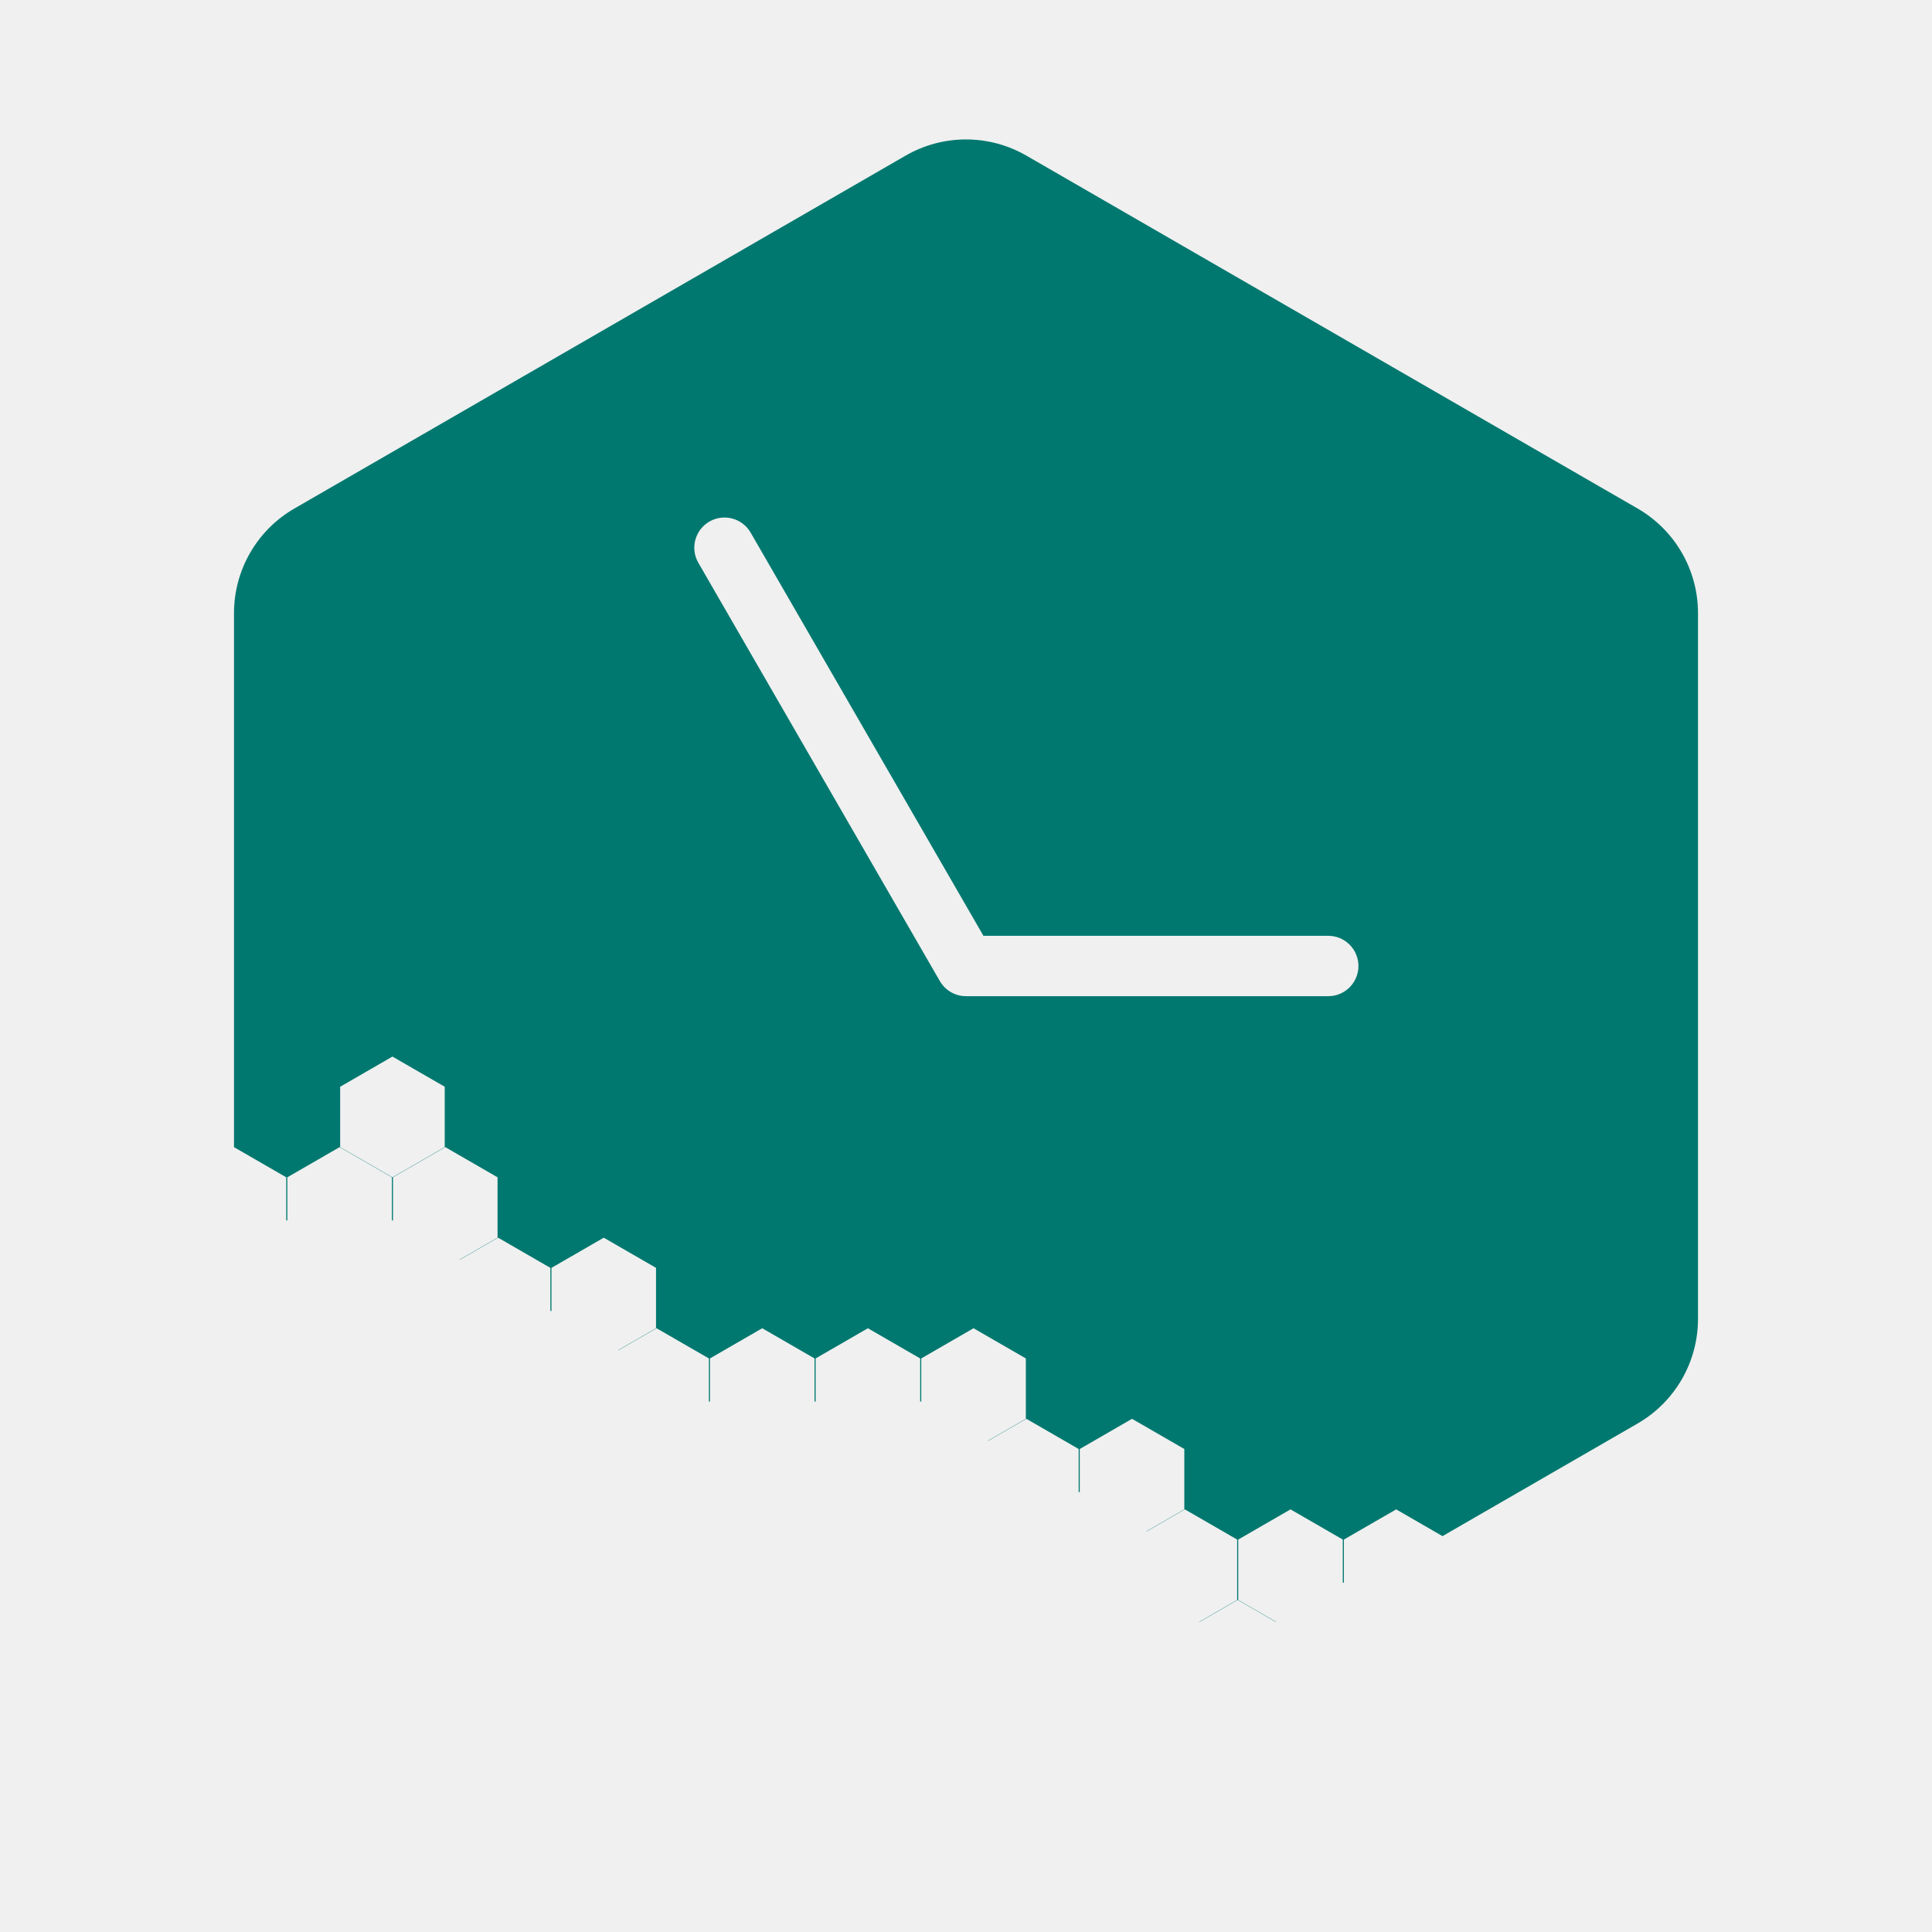
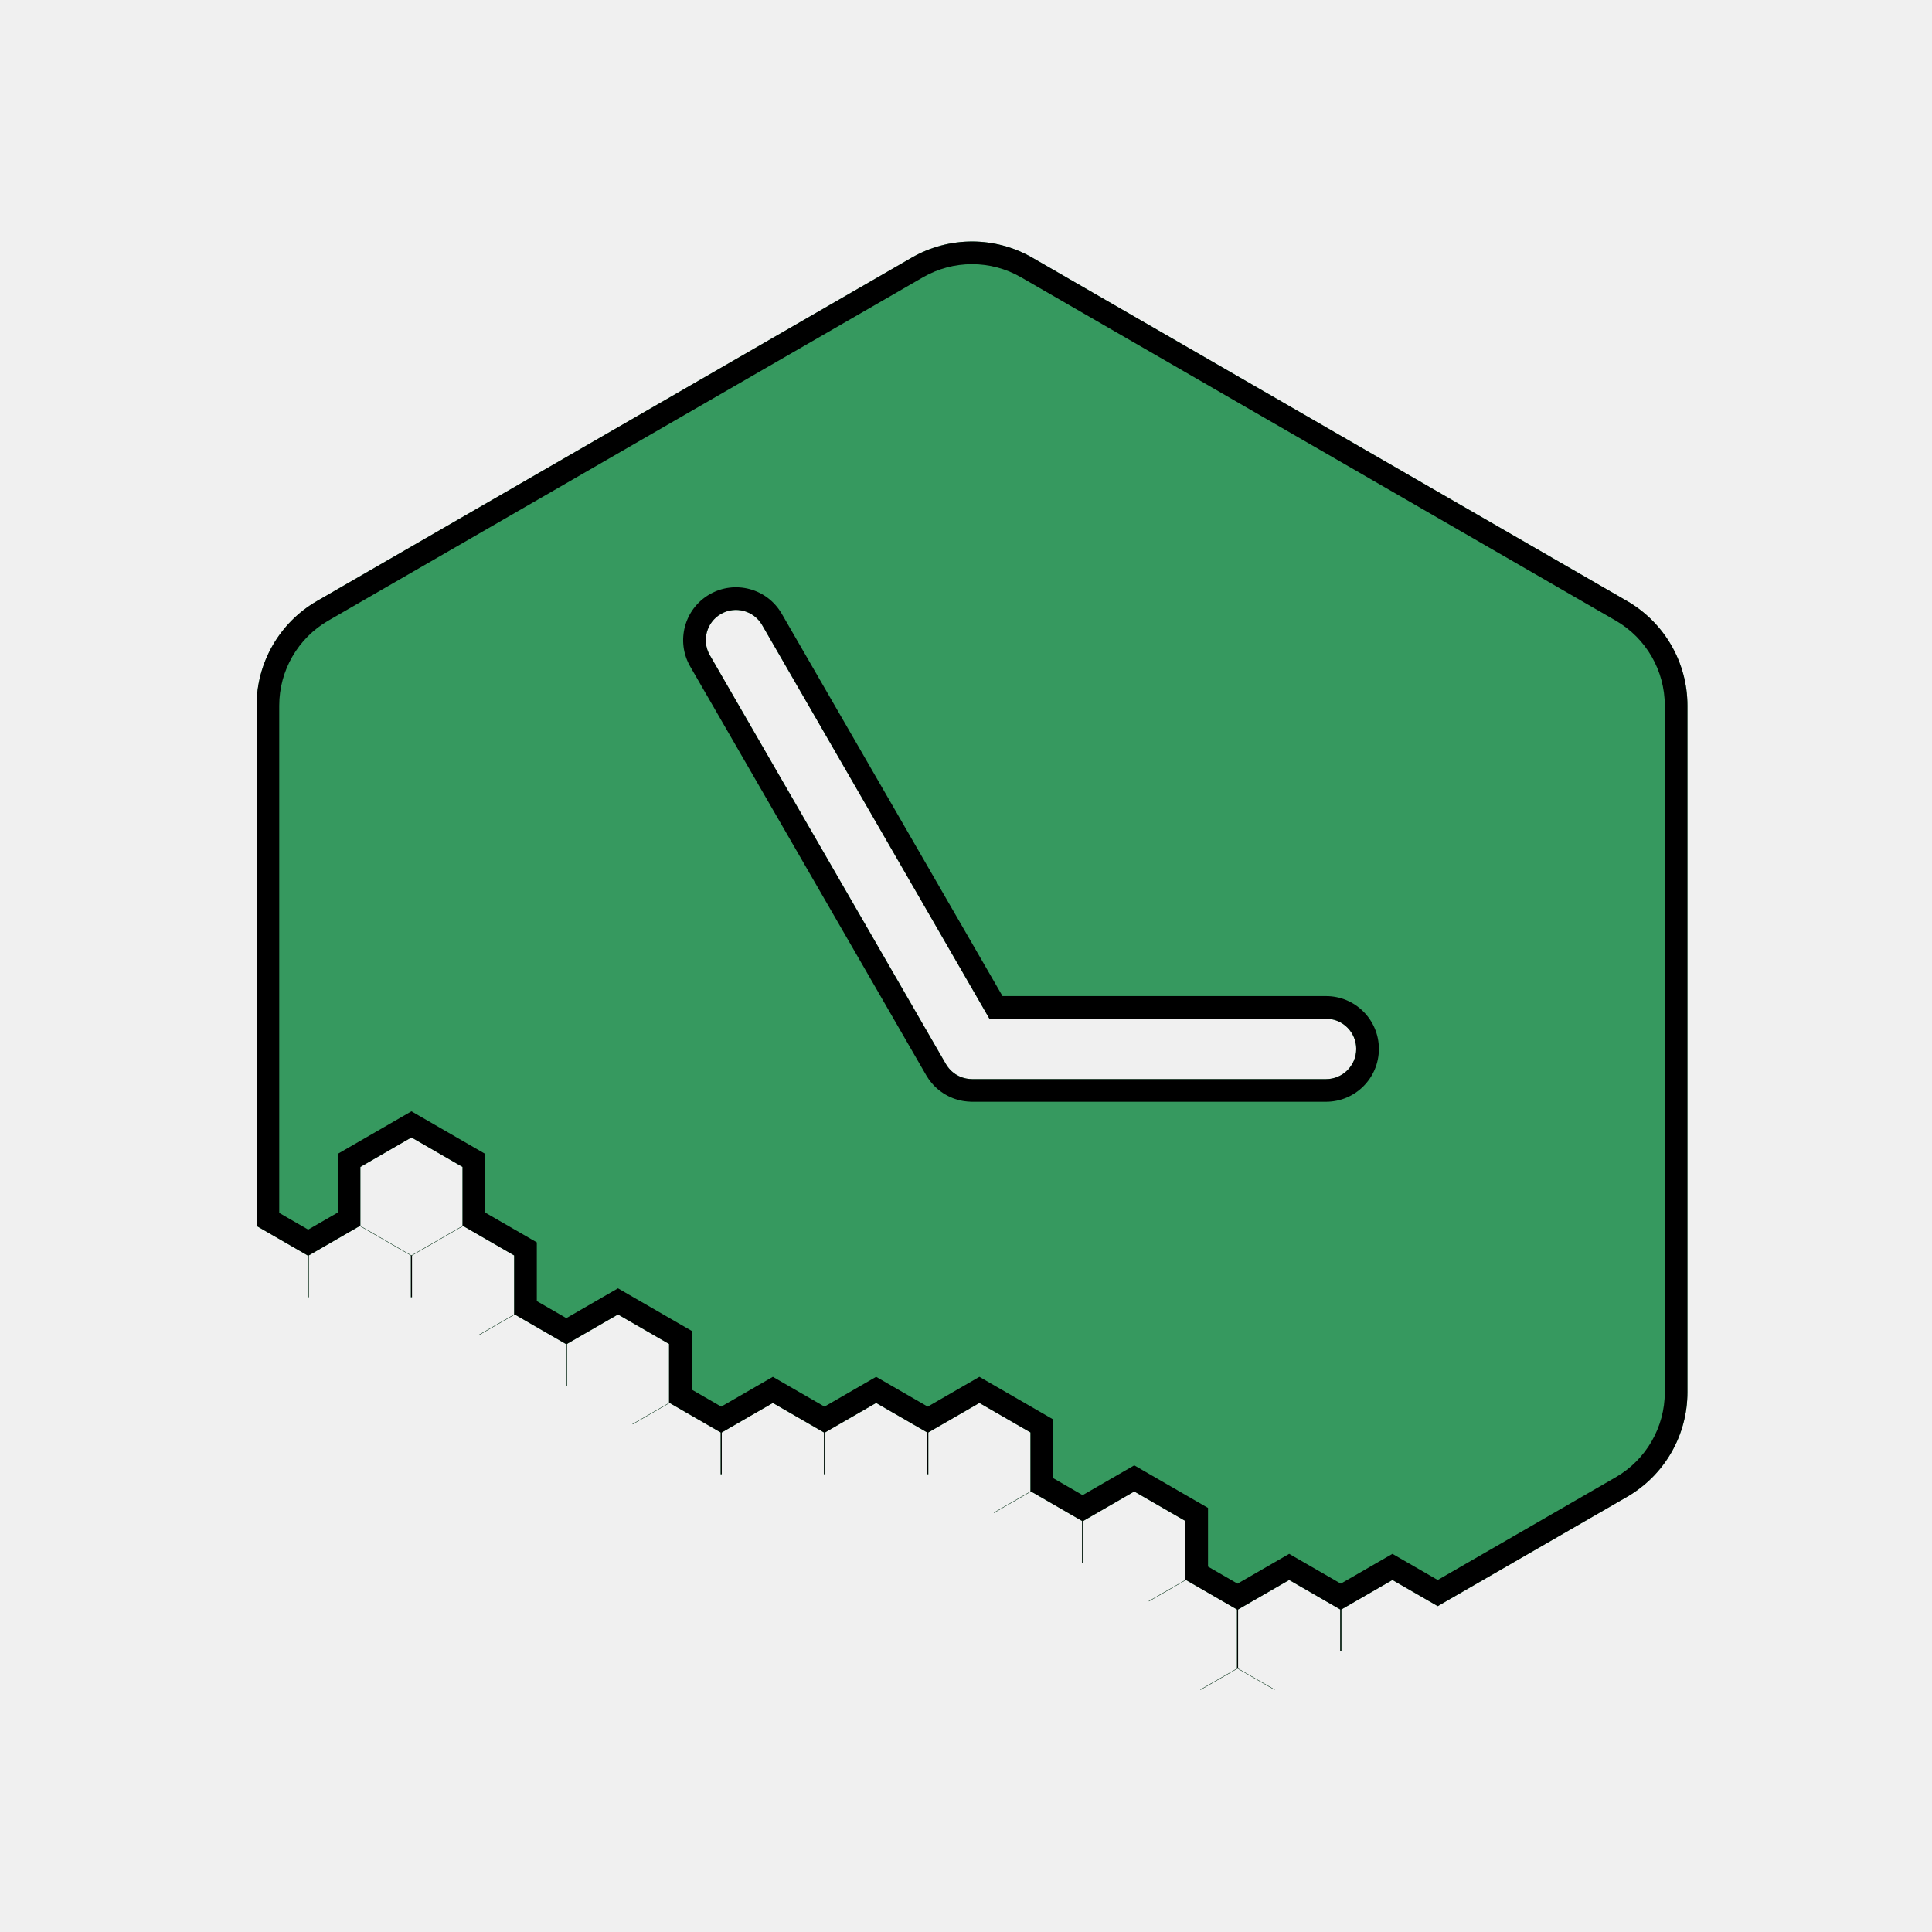
<svg xmlns="http://www.w3.org/2000/svg" width="128" height="128" viewBox="0 0 128 128" fill="none">
-   <path d="M60 10.31C62.475 8.881 65.525 8.881 68 10.31L108.497 33.691C110.972 35.12 112.497 37.761 112.497 40.62V87.381C112.497 90.239 110.972 92.881 108.497 94.31L95.569 101.773L92.5 100L89.036 102V104.867L89 104.846L88.964 104.867V102L85.5 100L82.036 102V106L84.536 107.444V107.464L82 106L79.464 107.464V107.444L81.964 106V102L78.5 100L75.964 101.464V101.444L78.464 100V96L75 94L71.536 96V98.867L71.5 98.846L71.464 98.867V96L68 94L65.464 95.464V95.444L67.964 94V90L64.5 88L61.036 90V92.867L61 92.846L60.964 92.867V90L57.5 88L54.036 90V92.867L54 92.846L53.964 92.867V90L50.5 88L47.036 90V92.867L47 92.846L46.964 92.867V90L43.5 88L40.964 89.464V89.444L43.464 88V84L40 82L36.536 84V86.867L36.5 86.846L36.464 86.867V84L33 82L30.464 83.464V83.444L32.964 82V78L29.5 76L26.036 78V80.867L26 80.846L25.964 80.867V78L22.5 76L19.036 78V80.867L19 80.846L18.964 80.867V78L15.503 76.001V40.62C15.503 37.761 17.028 35.12 19.503 33.691L60 10.31ZM22.536 72V76L26 78L29.464 76V72L26 70L22.536 72ZM49.732 35.288C49.18 34.331 47.957 34.003 47 34.555C46.043 35.107 45.715 36.331 46.268 37.288L62.268 65C62.279 65.02 62.293 65.038 62.305 65.057C62.322 65.085 62.34 65.113 62.358 65.14C62.38 65.172 62.403 65.202 62.427 65.232C62.443 65.253 62.459 65.273 62.477 65.293C62.5 65.321 62.524 65.347 62.548 65.373C62.569 65.395 62.592 65.418 62.614 65.44C62.638 65.463 62.662 65.485 62.687 65.506C62.711 65.527 62.736 65.548 62.761 65.568C62.785 65.587 62.81 65.605 62.835 65.624C62.864 65.644 62.893 65.664 62.923 65.683C62.947 65.698 62.971 65.713 62.995 65.727C63.026 65.745 63.058 65.762 63.09 65.779C63.113 65.79 63.136 65.802 63.159 65.813C63.197 65.831 63.235 65.847 63.274 65.862C63.294 65.869 63.314 65.877 63.334 65.884C63.373 65.898 63.413 65.911 63.454 65.922C63.48 65.93 63.505 65.936 63.531 65.943C63.565 65.951 63.598 65.958 63.632 65.964C63.669 65.971 63.706 65.977 63.744 65.982C63.77 65.985 63.796 65.988 63.822 65.991C63.86 65.994 63.898 65.995 63.935 65.996C63.957 65.997 63.978 66 64 66H88C89.104 66 90 65.105 90 64C90 62.896 89.105 62 88 62H65.155L49.732 35.288Z" fill="#00786F" />
-   <style>@media (prefers-color-scheme: light) { :root { filter: none; } }
- @media (prefers-color-scheme: dark) { :root { filter: contrast(1) brightness(1.2); } }
- </style>
+   <mask id="path-1-inside-1_36_134" fill="white">
+     <path d="M60.398 17.073C62.874 15.644 65.923 15.644 68.398 17.073L107.797 39.819C110.272 41.248 111.797 43.89 111.797 46.748V92.241C111.797 95.099 110.272 97.74 107.797 99.169L95.253 106.41L92.252 104.678L88.866 106.633V109.408L88.831 109.388L88.797 109.408V106.633L85.411 104.678L82.025 106.633V110.543L84.445 111.938V111.959L81.99 110.543L79.534 111.96V111.939L81.955 110.543V106.633L78.569 104.678L76.113 106.095V106.075L78.534 104.678V100.769L75.148 98.814L71.763 100.769V103.544L71.728 103.524L71.693 103.544V100.769L68.308 98.814L65.852 100.232V100.212L68.272 98.814V94.905L64.887 92.95L61.501 94.905V97.679L61.466 97.66L61.431 97.679V94.905L58.045 92.95L54.66 94.905V97.68L54.624 97.66L54.59 97.679V94.905L51.204 92.95L47.818 94.905V97.679L47.783 97.66L47.748 97.679V94.905L44.362 92.95L41.907 94.367V94.347L44.327 92.95V89.041L40.942 87.087L37.557 89.041V91.815L37.522 91.796L37.486 91.815V89.041L34.101 87.087L31.645 88.504V88.483L34.065 87.087V83.177L30.68 81.222L27.294 83.177V85.952L27.259 85.932L27.224 85.952V83.177L23.839 81.222L20.453 83.177V85.952L20.418 85.932L20.383 85.952V83.177L17 81.223V46.748C17 43.89 18.525 41.248 21 39.819L60.398 17.073ZM23.874 77.313V81.222L27.259 83.177L30.645 81.222V77.313L27.259 75.358L23.874 77.313ZM50.492 41.409C49.94 40.453 48.717 40.124 47.761 40.676C46.804 41.229 46.476 42.452 47.028 43.409L62.666 70.493C62.672 70.503 62.68 70.512 62.685 70.522C62.712 70.566 62.739 70.609 62.769 70.651C62.778 70.665 62.788 70.678 62.798 70.691C62.825 70.727 62.853 70.762 62.883 70.797C62.902 70.819 62.922 70.841 62.942 70.862C62.965 70.886 62.986 70.91 63.01 70.932C63.036 70.957 63.063 70.98 63.09 71.004C63.112 71.023 63.134 71.041 63.156 71.059C63.182 71.08 63.209 71.1 63.236 71.119C63.264 71.138 63.291 71.158 63.319 71.177C63.341 71.19 63.363 71.204 63.386 71.216C63.422 71.238 63.46 71.259 63.498 71.278C63.515 71.287 63.532 71.295 63.55 71.303C63.589 71.322 63.629 71.339 63.67 71.355C63.692 71.364 63.714 71.372 63.736 71.38C63.773 71.393 63.811 71.404 63.849 71.415C63.875 71.422 63.902 71.429 63.929 71.435C63.965 71.444 64.002 71.453 64.04 71.46C64.067 71.465 64.095 71.468 64.122 71.471C64.156 71.476 64.189 71.481 64.224 71.484C64.26 71.487 64.297 71.489 64.334 71.49C64.355 71.491 64.377 71.494 64.398 71.494H87.855C88.959 71.494 89.854 70.598 89.855 69.494C89.855 68.389 88.959 67.494 87.855 67.494H65.553L50.492 41.409Z" />
+   </mask>
+   <path d="M60.398 17.073C62.874 15.644 65.923 15.644 68.398 17.073L107.797 39.819C110.272 41.248 111.797 43.89 111.797 46.748V92.241C111.797 95.099 110.272 97.74 107.797 99.169L95.253 106.41L92.252 104.678L88.866 106.633V109.408L88.831 109.388L88.797 109.408V106.633L85.411 104.678L82.025 106.633V110.543L84.445 111.938V111.959L81.99 110.543L79.534 111.96V111.939L81.955 110.543V106.633L78.569 104.678L76.113 106.095V106.075L78.534 104.678V100.769L75.148 98.814L71.763 100.769V103.544L71.728 103.524L71.693 103.544V100.769L68.308 98.814L65.852 100.232V100.212L68.272 98.814V94.905L64.887 92.95L61.501 94.905V97.679L61.466 97.66L61.431 97.679V94.905L58.045 92.95L54.66 94.905V97.68L54.624 97.66L54.59 97.679V94.905L51.204 92.95L47.818 94.905V97.679L47.783 97.66L47.748 97.679V94.905L44.362 92.95L41.907 94.367V94.347L44.327 92.95V89.041L40.942 87.087L37.557 89.041V91.815L37.522 91.796L37.486 91.815V89.041L34.101 87.087L31.645 88.504V88.483L34.065 87.087V83.177L30.68 81.222L27.294 83.177V85.952L27.259 85.932L27.224 85.952V83.177L23.839 81.222L20.453 83.177V85.952L20.418 85.932L20.383 85.952V83.177L17 81.223V46.748C17 43.89 18.525 41.248 21 39.819L60.398 17.073ZM23.874 77.313V81.222L27.259 83.177L30.645 81.222V77.313L27.259 75.358L23.874 77.313ZM50.492 41.409C49.94 40.453 48.717 40.124 47.761 40.676C46.804 41.229 46.476 42.452 47.028 43.409L62.666 70.493C62.672 70.503 62.68 70.512 62.685 70.522C62.712 70.566 62.739 70.609 62.769 70.651C62.778 70.665 62.788 70.678 62.798 70.691C62.825 70.727 62.853 70.762 62.883 70.797C62.902 70.819 62.922 70.841 62.942 70.862C62.965 70.886 62.986 70.91 63.01 70.932C63.036 70.957 63.063 70.98 63.09 71.004C63.112 71.023 63.134 71.041 63.156 71.059C63.182 71.08 63.209 71.1 63.236 71.119C63.264 71.138 63.291 71.158 63.319 71.177C63.341 71.19 63.363 71.204 63.386 71.216C63.422 71.238 63.46 71.259 63.498 71.278C63.515 71.287 63.532 71.295 63.55 71.303C63.589 71.322 63.629 71.339 63.67 71.355C63.692 71.364 63.714 71.372 63.736 71.38C63.773 71.393 63.811 71.404 63.849 71.415C63.875 71.422 63.902 71.429 63.929 71.435C63.965 71.444 64.002 71.453 64.04 71.46C64.067 71.465 64.095 71.468 64.122 71.471C64.156 71.476 64.189 71.481 64.224 71.484C64.26 71.487 64.297 71.489 64.334 71.49C64.355 71.491 64.377 71.494 64.398 71.494H87.855C88.959 71.494 89.854 70.598 89.855 69.494C89.855 68.389 88.959 67.494 87.855 67.494H65.553L50.492 41.409Z" fill="#36995F" />
+   <path d="M60.398 17.073L59.648 15.774L59.648 15.774L60.398 17.073ZM68.398 17.073L67.648 18.372L67.648 18.372L68.398 17.073ZM107.797 39.819L108.547 38.52L108.547 38.52L107.797 39.819ZM111.797 92.241L113.297 92.241V92.241H111.797ZM107.797 99.169L108.547 100.468L108.547 100.468L107.797 99.169ZM95.253 106.41L94.503 107.709L95.253 108.142L96.003 107.709L95.253 106.41ZM92.252 104.678L93.002 103.379L92.252 102.947L91.502 103.379L92.252 104.678ZM88.866 106.633L88.116 105.333L87.366 105.766V106.633H88.866ZM88.866 109.408L88.138 110.719L90.366 111.957V109.408H88.866ZM88.831 109.388L89.559 108.077L88.821 107.667L88.087 108.086L88.831 109.388ZM88.797 109.408H87.297V111.993L89.541 110.71L88.797 109.408ZM88.797 106.633H90.297V105.766L89.547 105.333L88.797 106.633ZM85.411 104.678L86.161 103.379L85.411 102.947L84.661 103.379L85.411 104.678ZM82.025 106.633L81.276 105.333L80.525 105.766V106.633H82.025ZM82.025 110.543H80.525V111.409L81.276 111.842L82.025 110.543ZM84.445 111.938H85.945V111.072L85.195 110.639L84.445 111.938ZM84.445 111.959L83.696 113.258L85.945 114.555V111.959H84.445ZM81.99 110.543L82.74 109.243L81.99 108.811L81.241 109.243L81.99 110.543ZM79.534 111.96H78.034V114.557L80.284 113.259L79.534 111.96ZM79.534 111.939L78.785 110.64L78.034 111.073V111.939H79.534ZM81.955 110.543L82.705 111.842L83.455 111.409V110.543H81.955ZM81.955 106.633H83.455V105.766L82.705 105.333L81.955 106.633ZM78.569 104.678L79.319 103.379L78.57 102.947L77.82 103.379L78.569 104.678ZM76.113 106.095H74.613V108.693L76.863 107.395L76.113 106.095ZM76.113 106.075L75.364 104.776L74.613 105.209V106.075H76.113ZM78.534 104.678L79.284 105.978L80.034 105.545V104.678H78.534ZM78.534 100.769H80.034V99.903L79.284 99.47L78.534 100.769ZM75.148 98.814L75.898 97.515L75.148 97.082L74.398 97.515L75.148 98.814ZM71.763 100.769L71.013 99.47L70.263 99.903V100.769H71.763ZM71.763 103.544L71.034 104.855L73.263 106.093V103.544H71.763ZM71.728 103.524L72.456 102.213L71.717 101.802L70.983 102.222L71.728 103.524ZM71.693 103.544H70.193V106.128L72.438 104.846L71.693 103.544ZM71.693 100.769H73.193V99.903L72.444 99.47L71.693 100.769ZM68.308 98.814L69.058 97.515L68.308 97.082L67.558 97.515L68.308 98.814ZM65.852 100.232H64.352V102.83L66.602 101.531L65.852 100.232ZM65.852 100.212L65.102 98.912L64.352 99.346V100.212H65.852ZM68.272 98.814L69.022 100.113L69.772 99.68V98.814H68.272ZM68.272 94.905H69.772V94.039L69.023 93.606L68.272 94.905ZM64.887 92.95L65.637 91.651L64.887 91.218L64.137 91.651L64.887 92.95ZM61.501 94.905L60.751 93.606L60.001 94.039V94.905H61.501ZM61.501 97.679L60.773 98.991L63.001 100.229V97.679H61.501ZM61.466 97.66L62.194 96.349L61.466 95.944L60.737 96.349L61.466 97.66ZM61.431 97.679H59.931V100.229L62.159 98.991L61.431 97.679ZM61.431 94.905H62.931V94.039L62.181 93.606L61.431 94.905ZM58.045 92.95L58.795 91.651L58.045 91.218L57.295 91.651L58.045 92.95ZM54.66 94.905L53.91 93.606L53.16 94.039V94.905H54.66ZM54.66 97.68L53.92 98.985L56.16 100.257V97.68H54.66ZM54.624 97.66L55.364 96.355L54.621 95.934L53.88 96.358L54.624 97.66ZM54.59 97.679H53.09V100.264L55.334 98.982L54.59 97.679ZM54.59 94.905H56.09V94.039L55.34 93.606L54.59 94.905ZM51.204 92.95L51.954 91.651L51.204 91.218L50.454 91.651L51.204 92.95ZM47.818 94.905L47.068 93.606L46.318 94.039V94.905H47.818ZM47.818 97.679L47.09 98.991L49.318 100.229V97.679H47.818ZM47.783 97.66L48.512 96.349L47.783 95.944L47.055 96.349L47.783 97.66ZM47.748 97.679H46.248V100.229L48.477 98.991L47.748 97.679ZM47.748 94.905H49.248V94.039L48.498 93.606L47.748 94.905ZM44.362 92.95L45.112 91.651L44.362 91.218L43.612 91.651L44.362 92.95ZM41.907 94.367H40.407V96.965L42.657 95.666L41.907 94.367ZM41.907 94.347L41.157 93.048L40.407 93.481V94.347H41.907ZM44.327 92.95L45.077 94.249L45.827 93.816V92.95H44.327ZM44.327 89.041H45.827V88.175L45.077 87.742L44.327 89.041ZM40.942 87.087L41.692 85.788L40.943 85.355L40.193 85.787L40.942 87.087ZM37.557 89.041L36.807 87.742L36.057 88.175V89.041H37.557ZM37.557 91.815L36.828 93.126L39.057 94.364V91.815H37.557ZM37.522 91.796L38.25 90.484L37.522 90.08L36.793 90.484L37.522 91.796ZM37.486 91.815H35.986V94.364L38.215 93.126L37.486 91.815ZM37.486 89.041H38.986V88.175L38.236 87.742L37.486 89.041ZM34.101 87.087L34.85 85.787L34.101 85.355L33.351 85.787L34.101 87.087ZM31.645 88.504H30.145V91.101L32.394 89.803L31.645 88.504ZM31.645 88.483L30.895 87.184L30.145 87.617V88.483H31.645ZM34.065 87.087L34.815 88.386L35.565 87.953V87.087H34.065ZM34.065 83.177H35.565V82.31L34.815 81.877L34.065 83.177ZM30.68 81.222L31.43 79.923L30.68 79.49L29.93 79.923L30.68 81.222ZM27.294 83.177L26.544 81.877L25.794 82.31V83.177H27.294ZM27.294 85.952L26.566 87.263L28.794 88.501V85.952H27.294ZM27.259 85.932L27.987 84.621L27.259 84.216L26.53 84.621L27.259 85.932ZM27.224 85.952H25.724V88.501L27.952 87.263L27.224 85.952ZM27.224 83.177H28.724V82.31L27.974 81.877L27.224 83.177ZM23.839 81.222L24.589 79.923L23.839 79.49L23.089 79.923L23.839 81.222ZM20.453 83.177L19.703 81.877L18.953 82.31V83.177H20.453ZM20.453 85.952L19.725 87.263L21.953 88.501V85.952H20.453ZM20.418 85.932L21.146 84.621L20.418 84.216L19.689 84.621L20.418 85.932ZM20.383 85.952H18.883V88.501L21.111 87.263L20.383 85.952ZM20.383 83.177H21.883V82.311L21.133 81.877L20.383 83.177ZM17 81.223H15.5V82.089L16.25 82.522L17 81.223ZM21 39.819L20.25 38.52L20.25 38.52L21 39.819ZM23.874 77.313L23.124 76.014L22.374 76.447V77.313H23.874ZM23.874 81.222H22.374V82.088L23.124 82.521L23.874 81.222ZM27.259 83.177L26.509 84.475L27.259 84.908L28.009 84.476L27.259 83.177ZM30.645 81.222L31.394 82.522L32.145 82.089V81.222H30.645ZM30.645 77.313H32.145V76.447L31.395 76.014L30.645 77.313ZM27.259 75.358L28.009 74.059L27.259 73.626L26.509 74.059L27.259 75.358ZM50.492 41.409L51.791 40.659L51.791 40.659L50.492 41.409ZM47.761 40.676L47.011 39.377L47.011 39.377L47.761 40.676ZM47.028 43.409L45.729 44.159L45.729 44.159L47.028 43.409ZM62.666 70.493L63.965 69.743L63.965 69.743L62.666 70.493ZM62.685 70.522L61.4 71.294L61.4 71.296L62.685 70.522ZM62.769 70.651L63.992 69.784L63.991 69.781L62.769 70.651ZM62.798 70.691L61.596 71.589L61.598 71.591L62.798 70.691ZM62.883 70.797L64.021 69.82L64.02 69.818L62.883 70.797ZM62.942 70.862L61.849 71.889L61.85 71.89L62.942 70.862ZM63.01 70.932L64.052 69.853L64.052 69.853L63.01 70.932ZM63.09 71.004L64.073 69.87L64.072 69.87L63.09 71.004ZM63.156 71.059L62.223 72.234L62.225 72.235L63.156 71.059ZM63.236 71.119L64.11 69.899L64.108 69.898L63.236 71.119ZM63.319 71.177L62.509 72.439L62.511 72.44L63.319 71.177ZM63.386 71.216L64.147 69.924L64.144 69.922L63.386 71.216ZM63.498 71.278L62.822 72.617L62.824 72.618L63.498 71.278ZM63.55 71.303L64.187 69.946L64.185 69.945L63.55 71.303ZM63.67 71.355L63.123 72.752L63.125 72.753L63.67 71.355ZM63.736 71.38L64.233 69.964L64.232 69.964L63.736 71.38ZM63.849 71.415L64.261 69.972L64.26 69.972L63.849 71.415ZM63.929 71.435L63.576 72.893L63.578 72.894L63.929 71.435ZM64.04 71.46L64.309 69.984L64.307 69.984L64.04 71.46ZM64.122 71.471L63.914 72.957L63.917 72.957L64.122 71.471ZM64.224 71.484L64.356 69.99L64.353 69.99L64.224 71.484ZM64.334 71.49L64.285 72.989L64.287 72.989L64.334 71.49ZM87.855 71.494V72.994H87.855L87.855 71.494ZM89.855 69.494L91.355 69.494V69.494H89.855ZM87.855 67.494L87.855 65.994H87.855V67.494ZM65.553 67.494L64.254 68.244L64.687 68.994H65.553V67.494ZM60.398 17.073L61.148 18.372C63.16 17.211 65.637 17.211 67.648 18.372L68.398 17.073L69.148 15.774C66.209 14.077 62.588 14.077 59.648 15.774L60.398 17.073ZM68.398 17.073L67.648 18.372L107.047 41.118L107.797 39.819L108.547 38.52L69.148 15.774L68.398 17.073ZM107.797 39.819L107.047 41.118C109.058 42.279 110.297 44.426 110.297 46.748H111.797H113.297C113.297 43.354 111.486 40.217 108.547 38.52L107.797 39.819ZM111.797 46.748H110.297V92.241H111.797H113.297V46.748H111.797ZM111.797 92.241L110.297 92.241C110.297 94.563 109.058 96.709 107.047 97.87L107.797 99.169L108.547 100.468C111.486 98.771 113.297 95.635 113.297 92.241L111.797 92.241ZM107.797 99.169L107.047 97.87L94.503 105.111L95.253 106.41L96.003 107.709L108.547 100.468L107.797 99.169ZM95.253 106.41L96.002 105.111L93.002 103.379L92.252 104.678L91.502 105.978L94.503 107.709L95.253 106.41ZM92.252 104.678L91.502 103.379L88.116 105.333L88.866 106.633L89.616 107.932L93.002 105.978L92.252 104.678ZM88.866 106.633H87.366V109.408H88.866H90.366V106.633H88.866ZM88.866 109.408L89.595 108.097L89.559 108.077L88.831 109.388L88.103 110.7L88.138 110.719L88.866 109.408ZM88.831 109.388L88.087 108.086L88.053 108.106L88.797 109.408L89.541 110.71L89.575 110.691L88.831 109.388ZM88.797 109.408H90.297V106.633H88.797H87.297V109.408H88.797ZM88.797 106.633L89.547 105.333L86.161 103.379L85.411 104.678L84.661 105.978L88.047 107.932L88.797 106.633ZM85.411 104.678L84.661 103.379L81.276 105.333L82.025 106.633L82.775 107.932L86.161 105.978L85.411 104.678ZM82.025 106.633H80.525V110.543H82.025H83.525V106.633H82.025ZM82.025 110.543L81.276 111.842L83.696 113.238L84.445 111.938L85.195 110.639L82.775 109.243L82.025 110.543ZM84.445 111.938H82.945V111.959H84.445H85.945V111.938H84.445ZM84.445 111.959L85.195 110.659L82.74 109.243L81.99 110.543L81.241 111.842L83.696 113.258L84.445 111.959ZM81.99 110.543L81.241 109.243L78.785 110.66L79.534 111.96L80.284 113.259L82.74 111.842L81.99 110.543ZM79.534 111.96H81.034V111.939H79.534H78.034V111.96H79.534ZM79.534 111.939L80.284 113.239L82.705 111.842L81.955 110.543L81.206 109.243L78.785 110.64L79.534 111.939ZM81.955 110.543H83.455V106.633H81.955H80.455V110.543H81.955ZM81.955 106.633L82.705 105.333L79.319 103.379L78.569 104.678L77.82 105.978L81.205 107.932L81.955 106.633ZM78.569 104.678L77.82 103.379L75.364 104.796L76.113 106.095L76.863 107.395L79.319 105.978L78.569 104.678ZM76.113 106.095H77.613V106.075H76.113H74.613V106.095H76.113ZM76.113 106.075L76.863 107.374L79.284 105.978L78.534 104.678L77.785 103.379L75.364 104.776L76.113 106.075ZM78.534 104.678H80.034V100.769H78.534H77.034V104.678H78.534ZM78.534 100.769L79.284 99.47L75.898 97.515L75.148 98.814L74.398 100.113L77.784 102.068L78.534 100.769ZM75.148 98.814L74.398 97.515L71.013 99.47L71.763 100.769L72.513 102.068L75.898 100.113L75.148 98.814ZM71.763 100.769H70.263V103.544H71.763H73.263V100.769H71.763ZM71.763 103.544L72.491 102.232L72.456 102.213L71.728 103.524L70.999 104.835L71.034 104.855L71.763 103.544ZM71.728 103.524L70.983 102.222L70.949 102.241L71.693 103.544L72.438 104.846L72.472 104.827L71.728 103.524ZM71.693 103.544H73.193V100.769H71.693H70.193V103.544H71.693ZM71.693 100.769L72.444 99.47L69.058 97.515L68.308 98.814L67.558 100.113L70.943 102.068L71.693 100.769ZM68.308 98.814L67.558 97.515L65.102 98.933L65.852 100.232L66.602 101.531L69.058 100.113L68.308 98.814ZM65.852 100.232H67.352V100.212H65.852H64.352V100.232H65.852ZM65.852 100.212L66.602 101.511L69.022 100.113L68.272 98.814L67.523 97.515L65.102 98.912L65.852 100.212ZM68.272 98.814H69.772V94.905H68.272H66.772V98.814H68.272ZM68.272 94.905L69.023 93.606L65.637 91.651L64.887 92.95L64.137 94.249L67.522 96.204L68.272 94.905ZM64.887 92.95L64.137 91.651L60.751 93.606L61.501 94.905L62.251 96.204L65.637 94.249L64.887 92.95ZM61.501 94.905H60.001V97.679H61.501H63.001V94.905H61.501ZM61.501 97.679L62.229 96.368L62.194 96.349L61.466 97.66L60.737 98.971L60.773 98.991L61.501 97.679ZM61.466 97.66L60.737 96.349L60.702 96.368L61.431 97.679L62.159 98.991L62.194 98.971L61.466 97.66ZM61.431 97.679H62.931V94.905H61.431H59.931V97.679H61.431ZM61.431 94.905L62.181 93.606L58.795 91.651L58.045 92.95L57.295 94.249L60.681 96.204L61.431 94.905ZM58.045 92.95L57.295 91.651L53.91 93.606L54.66 94.905L55.41 96.204L58.795 94.249L58.045 92.95ZM54.66 94.905H53.16V97.68H54.66H56.16V94.905H54.66ZM54.66 97.68L55.401 96.376L55.364 96.355L54.624 97.66L53.884 98.964L53.92 98.985L54.66 97.68ZM54.624 97.66L53.88 96.358L53.846 96.377L54.59 97.679L55.334 98.982L55.368 98.962L54.624 97.66ZM54.59 97.679H56.09V94.905H54.59H53.09V97.679H54.59ZM54.59 94.905L55.34 93.606L51.954 91.651L51.204 92.95L50.454 94.249L53.84 96.204L54.59 94.905ZM51.204 92.95L50.454 91.651L47.068 93.606L47.818 94.905L48.569 96.204L51.954 94.249L51.204 92.95ZM47.818 94.905H46.318V97.679H47.818H49.318V94.905H47.818ZM47.818 97.679L48.547 96.368L48.512 96.349L47.783 97.66L47.055 98.971L47.09 98.991L47.818 97.679ZM47.783 97.66L47.055 96.349L47.02 96.368L47.748 97.679L48.477 98.991L48.512 98.971L47.783 97.66ZM47.748 97.679H49.248V94.905H47.748H46.248V97.679H47.748ZM47.748 94.905L48.498 93.606L45.112 91.651L44.362 92.95L43.612 94.249L46.998 96.204L47.748 94.905ZM44.362 92.95L43.612 91.651L41.157 93.068L41.907 94.367L42.657 95.666L45.112 94.249L44.362 92.95ZM41.907 94.367H43.407V94.347H41.907H40.407V94.367H41.907ZM41.907 94.347L42.657 95.646L45.077 94.249L44.327 92.95L43.577 91.651L41.157 93.048L41.907 94.347ZM44.327 92.95H45.827V89.041H44.327H42.827V92.95H44.327ZM44.327 89.041L45.077 87.742L41.692 85.788L40.942 87.087L40.192 88.386L43.577 90.34L44.327 89.041ZM40.942 87.087L40.193 85.787L36.807 87.742L37.557 89.041L38.306 90.34L41.692 88.386L40.942 87.087ZM37.557 89.041H36.057V91.815H37.557H39.057V89.041H37.557ZM37.557 91.815L38.285 90.504L38.25 90.484L37.522 91.796L36.793 93.107L36.828 93.126L37.557 91.815ZM37.522 91.796L36.793 90.484L36.758 90.504L37.486 91.815L38.215 93.126L38.25 93.107L37.522 91.796ZM37.486 91.815H38.986V89.041H37.486H35.986V91.815H37.486ZM37.486 89.041L38.236 87.742L34.85 85.787L34.101 87.087L33.351 88.386L36.736 90.34L37.486 89.041ZM34.101 87.087L33.351 85.787L30.895 87.204L31.645 88.504L32.394 89.803L34.85 88.386L34.101 87.087ZM31.645 88.504H33.145V88.483H31.645H30.145V88.504H31.645ZM31.645 88.483L32.394 89.782L34.815 88.386L34.065 87.087L33.316 85.787L30.895 87.184L31.645 88.483ZM34.065 87.087H35.565V83.177H34.065H32.565V87.087H34.065ZM34.065 83.177L34.815 81.877L31.43 79.923L30.68 81.222L29.93 82.522L33.316 84.476L34.065 83.177ZM30.68 81.222L29.93 79.923L26.544 81.877L27.294 83.177L28.044 84.476L31.43 82.522L30.68 81.222ZM27.294 83.177H25.794V85.952H27.294H28.794V83.177H27.294ZM27.294 85.952L28.022 84.641L27.987 84.621L27.259 85.932L26.53 87.244L26.566 87.263L27.294 85.952ZM27.259 85.932L26.53 84.621L26.495 84.641L27.224 85.952L27.952 87.263L27.987 87.244L27.259 85.932ZM27.224 85.952H28.724V83.177H27.224H25.724V85.952H27.224ZM27.224 83.177L27.974 81.877L24.589 79.923L23.839 81.222L23.089 82.521L26.474 84.475L27.224 83.177ZM23.839 81.222L23.089 79.923L19.703 81.877L20.453 83.177L21.203 84.476L24.589 82.522L23.839 81.222ZM20.453 83.177H18.953V85.952H20.453H21.953V83.177H20.453ZM20.453 85.952L21.182 84.641L21.146 84.621L20.418 85.932L19.689 87.244L19.725 87.263L20.453 85.952ZM20.418 85.932L19.689 84.621L19.654 84.641L20.383 85.952L21.111 87.263L21.146 87.244L20.418 85.932ZM20.383 85.952H21.883V83.177H20.383H18.883V85.952H20.383ZM20.383 83.177L21.133 81.877L17.75 79.924L17 81.223L16.25 82.522L19.633 84.475L20.383 83.177ZM17 81.223H18.5V46.748H17H15.5V81.223H17ZM17 46.748H18.5C18.5 44.426 19.739 42.279 21.75 41.118L21 39.819L20.25 38.52C17.311 40.217 15.5 43.354 15.5 46.748H17ZM21 39.819L21.75 41.118L61.148 18.372L60.398 17.073L59.648 15.774L20.25 38.52L21 39.819ZM23.874 77.313H22.374V81.222H23.874H25.374V77.313H23.874ZM23.874 81.222L23.124 82.521L26.509 84.475L27.259 83.177L28.009 81.877L24.624 79.923L23.874 81.222ZM27.259 83.177L28.009 84.476L31.394 82.522L30.645 81.222L29.895 79.923L26.509 81.877L27.259 83.177ZM30.645 81.222H32.145V77.313H30.645H29.145V81.222H30.645ZM30.645 77.313L31.395 76.014L28.009 74.059L27.259 75.358L26.509 76.657L29.894 78.612L30.645 77.313ZM27.259 75.358L26.509 74.059L23.124 76.014L23.874 77.313L24.624 78.612L28.009 76.657L27.259 75.358ZM50.492 41.409L51.791 40.659C50.825 38.986 48.685 38.411 47.011 39.377L47.761 40.676L48.511 41.976C48.749 41.838 49.055 41.919 49.193 42.159L50.492 41.409ZM47.761 40.676L47.011 39.377C45.337 40.344 44.763 42.485 45.729 44.159L47.028 43.409L48.327 42.659C48.19 42.42 48.271 42.114 48.511 41.975L47.761 40.676ZM47.028 43.409L45.729 44.159L61.367 71.243L62.666 70.493L63.965 69.743L48.327 42.659L47.028 43.409ZM62.666 70.493L61.367 71.243C61.39 71.283 61.411 71.315 61.425 71.336C61.438 71.355 61.449 71.371 61.451 71.374C61.453 71.377 61.452 71.375 61.451 71.374C61.45 71.372 61.446 71.367 61.442 71.361C61.434 71.349 61.418 71.325 61.4 71.294L62.685 70.522L63.972 69.75C63.961 69.732 63.95 69.716 63.942 69.702C63.933 69.689 63.925 69.678 63.919 69.669C63.913 69.66 63.909 69.653 63.906 69.649C63.904 69.647 63.903 69.645 63.902 69.644C63.901 69.643 63.901 69.642 63.901 69.642C63.901 69.642 63.901 69.642 63.9 69.641C63.9 69.641 63.902 69.643 63.904 69.647C63.907 69.65 63.911 69.657 63.917 69.665C63.922 69.673 63.929 69.684 63.937 69.697C63.945 69.71 63.955 69.725 63.965 69.743L62.666 70.493ZM62.685 70.522L61.4 71.296C61.432 71.349 61.483 71.431 61.546 71.521L62.769 70.651L63.991 69.781C63.994 69.786 63.994 69.786 63.99 69.78C63.986 69.775 63.981 69.765 63.971 69.749L62.685 70.522ZM62.769 70.651L61.545 71.519C61.566 71.548 61.584 71.573 61.596 71.589L62.798 70.691L64 69.794C63.996 69.789 63.994 69.786 63.992 69.784C63.991 69.782 63.991 69.782 63.992 69.784L62.769 70.651ZM62.798 70.691L61.598 71.591C61.647 71.657 61.697 71.718 61.746 71.775L62.883 70.797L64.02 69.818C64.01 69.807 64.003 69.798 63.998 69.791L62.798 70.691ZM62.883 70.797L61.745 71.773C61.789 71.825 61.831 71.87 61.849 71.889L62.942 70.862L64.036 69.835C64.031 69.83 64.027 69.826 64.024 69.823C64.021 69.82 64.019 69.817 64.018 69.816C64.015 69.813 64.017 69.815 64.021 69.82L62.883 70.797ZM62.942 70.862L61.85 71.89C61.852 71.892 61.855 71.895 61.862 71.903C61.867 71.908 61.876 71.918 61.885 71.927C61.904 71.947 61.933 71.978 61.968 72.012L63.01 70.932L64.052 69.853C64.058 69.859 64.062 69.864 64.065 69.866C64.067 69.869 64.068 69.869 64.066 69.868C64.064 69.866 64.062 69.863 64.056 69.857C64.052 69.852 64.043 69.843 64.035 69.834L62.942 70.862ZM63.01 70.932L61.968 72.011C62.031 72.073 62.102 72.133 62.108 72.138L63.09 71.004L64.072 69.87C64.067 69.866 64.063 69.862 64.059 69.859C64.055 69.856 64.053 69.853 64.05 69.851C64.044 69.846 64.041 69.843 64.039 69.841C64.035 69.838 64.041 69.843 64.052 69.853L63.01 70.932ZM63.09 71.004L62.107 72.137C62.132 72.159 62.174 72.195 62.223 72.234L63.156 71.059L64.089 69.885C64.092 69.887 64.092 69.887 64.089 69.885C64.086 69.882 64.081 69.878 64.073 69.87L63.09 71.004ZM63.156 71.059L62.225 72.235C62.281 72.28 62.333 72.317 62.365 72.34L63.236 71.119L64.108 69.898C64.097 69.891 64.092 69.886 64.088 69.884C64.085 69.881 64.085 69.881 64.088 69.884L63.156 71.059ZM63.236 71.119L62.363 72.338C62.377 72.349 62.441 72.395 62.509 72.439L63.319 71.177L64.13 69.914C64.139 69.92 64.143 69.923 64.139 69.921C64.137 69.919 64.134 69.917 64.129 69.913C64.127 69.912 64.124 69.91 64.121 69.907C64.118 69.905 64.114 69.902 64.11 69.899L63.236 71.119ZM63.319 71.177L62.511 72.44C62.562 72.473 62.611 72.501 62.627 72.511L63.386 71.216L64.144 69.922C64.138 69.919 64.134 69.916 64.13 69.914C64.126 69.912 64.124 69.91 64.122 69.91C64.119 69.908 64.122 69.909 64.127 69.913L63.319 71.177ZM63.386 71.216L62.625 72.509C62.686 72.545 62.752 72.582 62.822 72.617L63.498 71.278L64.175 69.939C64.168 69.936 64.159 69.931 64.147 69.924L63.386 71.216ZM63.498 71.278L62.824 72.618C62.84 72.626 62.875 72.644 62.915 72.662L63.55 71.303L64.185 69.945C64.189 69.946 64.19 69.947 64.188 69.946C64.185 69.944 64.181 69.942 64.172 69.938L63.498 71.278ZM63.55 71.303L62.912 72.661C62.979 72.693 63.049 72.723 63.123 72.752L63.67 71.355L64.217 69.958C64.209 69.955 64.199 69.951 64.187 69.946L63.55 71.303ZM63.67 71.355L63.125 72.753C63.169 72.77 63.208 72.784 63.241 72.795L63.736 71.38L64.232 69.964C64.226 69.962 64.222 69.96 64.219 69.959C64.216 69.958 64.215 69.958 64.215 69.958L63.67 71.355ZM63.736 71.38L63.24 72.795C63.316 72.822 63.384 72.842 63.437 72.857L63.849 71.415L64.26 69.972C64.249 69.969 64.242 69.967 64.237 69.966C64.233 69.964 64.231 69.964 64.233 69.964L63.736 71.38ZM63.849 71.415L63.437 72.857C63.498 72.875 63.555 72.888 63.576 72.893L63.929 71.435L64.281 69.977C64.274 69.975 64.269 69.974 64.264 69.973C64.26 69.972 64.257 69.972 64.256 69.971C64.252 69.97 64.254 69.971 64.261 69.972L63.849 71.415ZM63.929 71.435L63.578 72.894C63.613 72.902 63.688 72.92 63.773 72.936L64.04 71.46L64.307 69.984C64.314 69.985 64.316 69.986 64.311 69.984C64.309 69.984 64.306 69.983 64.3 69.982C64.295 69.981 64.288 69.979 64.28 69.977L63.929 71.435ZM64.04 71.46L63.771 72.935C63.819 72.944 63.86 72.95 63.882 72.953C63.893 72.954 63.904 72.956 63.908 72.956C63.914 72.957 63.915 72.957 63.914 72.957L64.122 71.471L64.33 69.986C64.316 69.984 64.303 69.982 64.295 69.981C64.293 69.981 64.291 69.981 64.289 69.98C64.288 69.98 64.286 69.98 64.285 69.98C64.282 69.98 64.281 69.979 64.28 69.979C64.278 69.979 64.28 69.979 64.285 69.98C64.289 69.981 64.298 69.982 64.309 69.984L64.04 71.46ZM64.122 71.471L63.917 72.957C63.924 72.958 64.011 72.971 64.094 72.978L64.224 71.484L64.353 69.99C64.366 69.991 64.373 69.992 64.368 69.991C64.366 69.991 64.362 69.99 64.355 69.989C64.351 69.989 64.348 69.988 64.343 69.988C64.338 69.987 64.333 69.986 64.328 69.986L64.122 71.471ZM64.224 71.484L64.092 72.978C64.174 72.986 64.247 72.988 64.285 72.989L64.334 71.49L64.383 69.991C64.367 69.99 64.358 69.99 64.353 69.99C64.348 69.989 64.35 69.989 64.356 69.99L64.224 71.484ZM64.334 71.49L64.287 72.989C64.263 72.989 64.246 72.987 64.239 72.987C64.236 72.987 64.229 72.986 64.242 72.987C64.25 72.988 64.27 72.989 64.295 72.991C64.32 72.992 64.356 72.994 64.398 72.994V71.494V69.994C64.43 69.994 64.455 69.995 64.47 69.996C64.477 69.996 64.483 69.997 64.486 69.997C64.489 69.997 64.491 69.997 64.49 69.997C64.49 69.997 64.489 69.997 64.487 69.997C64.486 69.997 64.484 69.997 64.482 69.997C64.477 69.996 64.47 69.996 64.461 69.995C64.452 69.994 64.441 69.993 64.427 69.993C64.414 69.992 64.399 69.991 64.381 69.991L64.334 71.49ZM64.398 71.494V72.994H87.855V71.494V69.994H64.398V71.494ZM87.855 71.494L87.855 72.994C89.787 72.993 91.354 71.427 91.355 69.494L89.855 69.494L88.355 69.494C88.355 69.77 88.13 69.994 87.854 69.994L87.855 71.494ZM89.855 69.494H91.355C91.355 67.561 89.787 65.994 87.855 65.994L87.855 67.494L87.854 68.994C88.131 68.994 88.355 69.218 88.355 69.494H89.855ZM87.855 67.494V65.994H65.553V67.494V68.994H87.855V67.494ZM65.553 67.494L66.852 66.744L51.791 40.659L50.492 41.409L49.193 42.159L64.254 68.244L65.553 67.494Z" fill="black" mask="url(#path-1-inside-1_36_134)" />
</svg>
